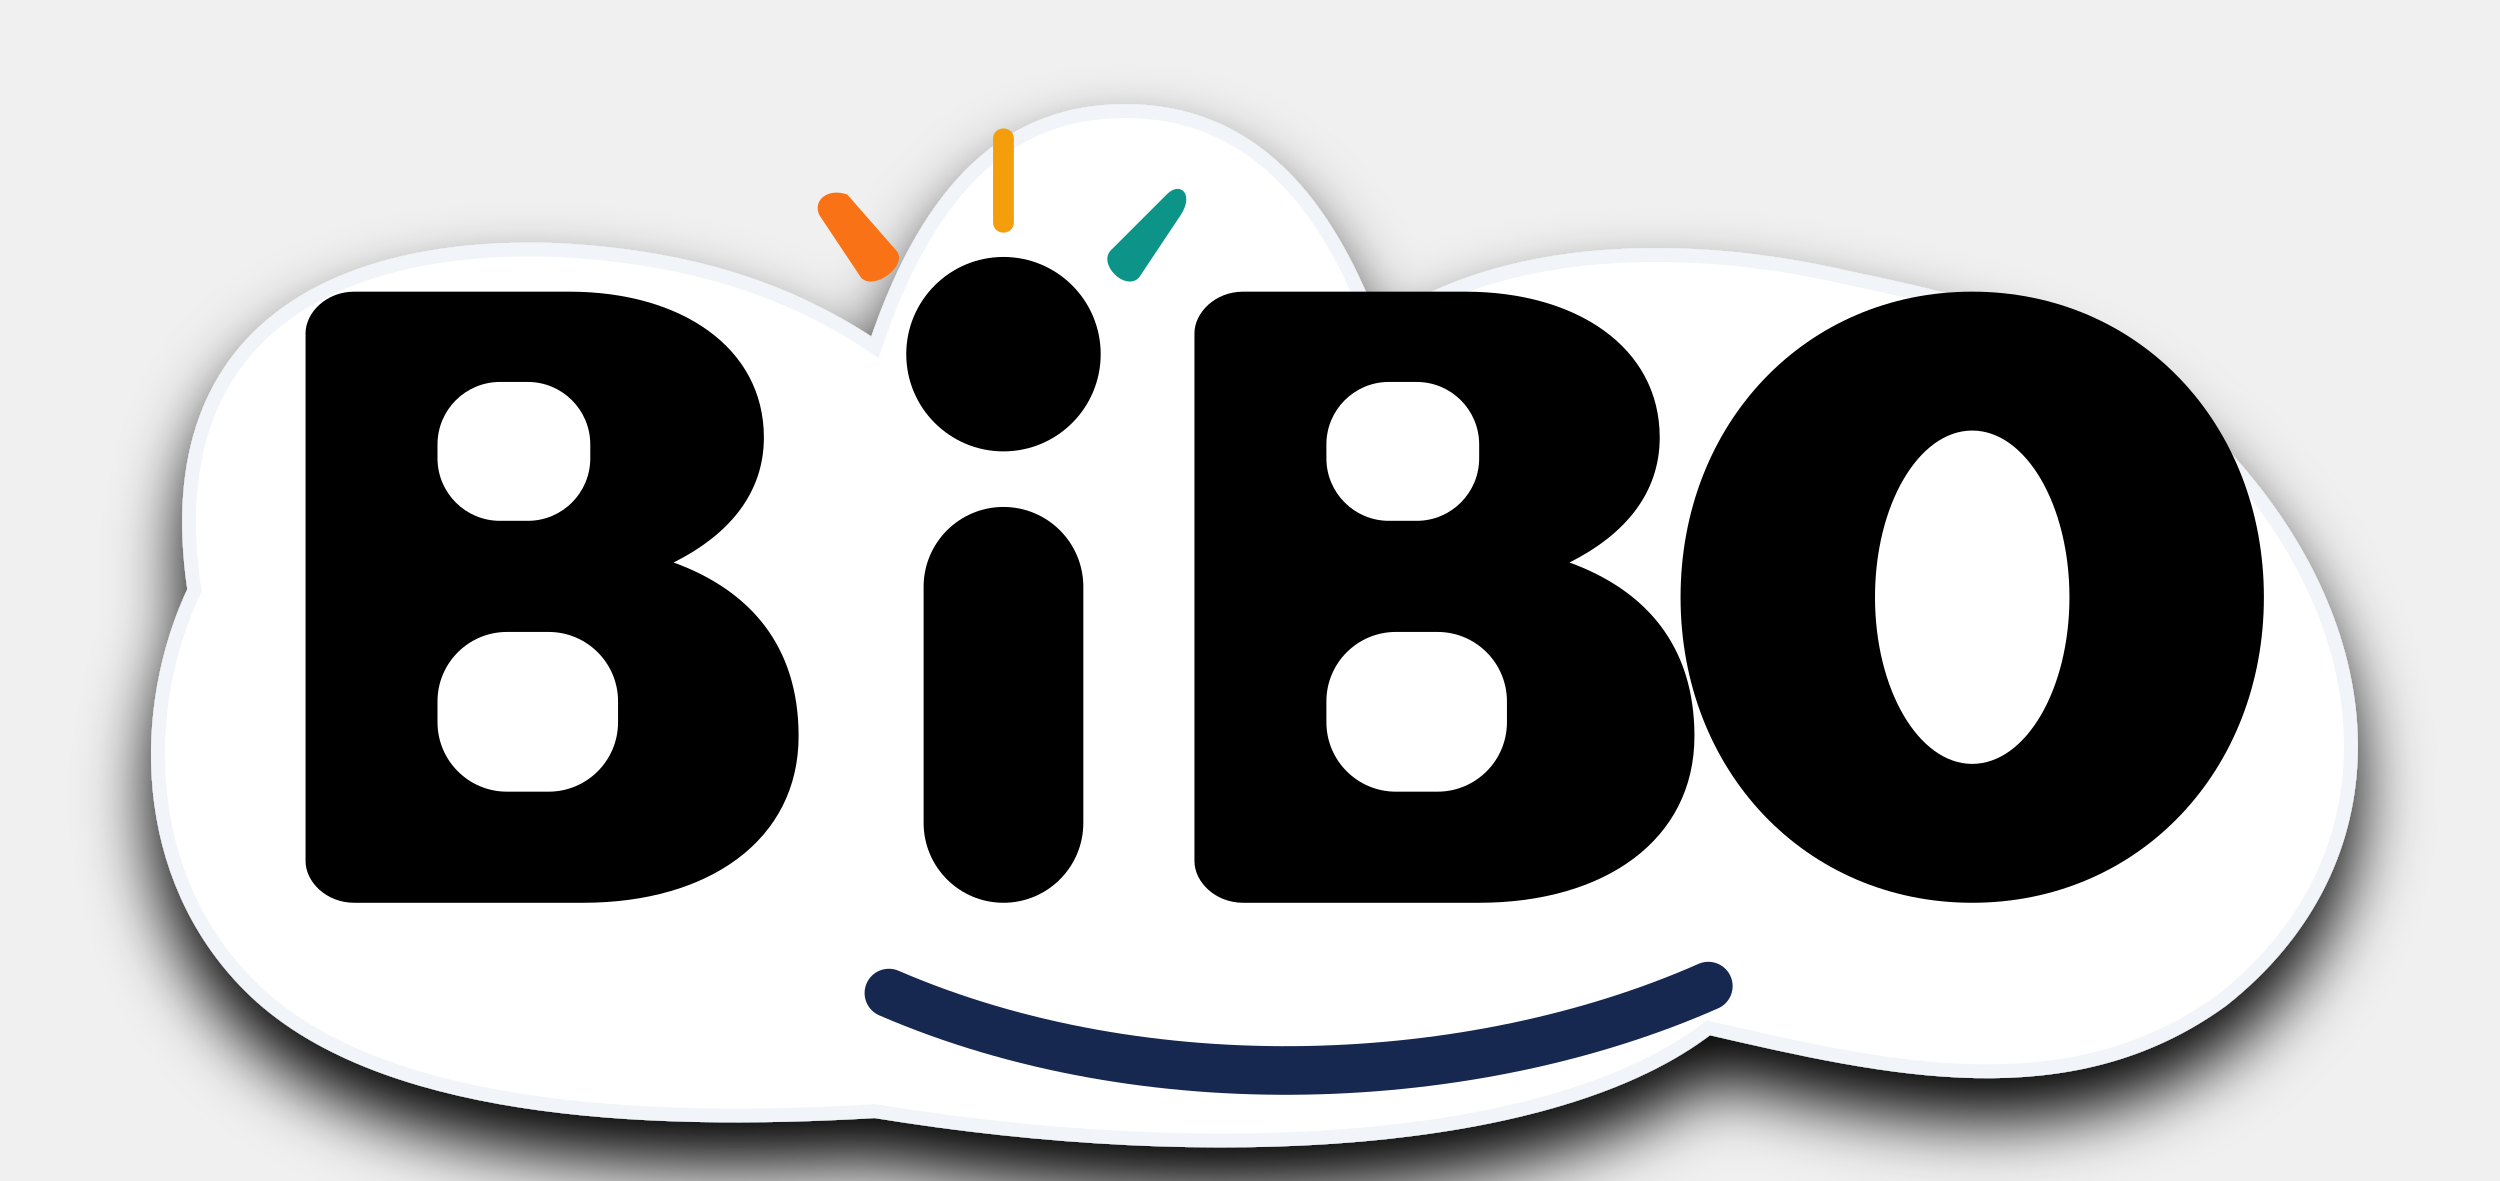
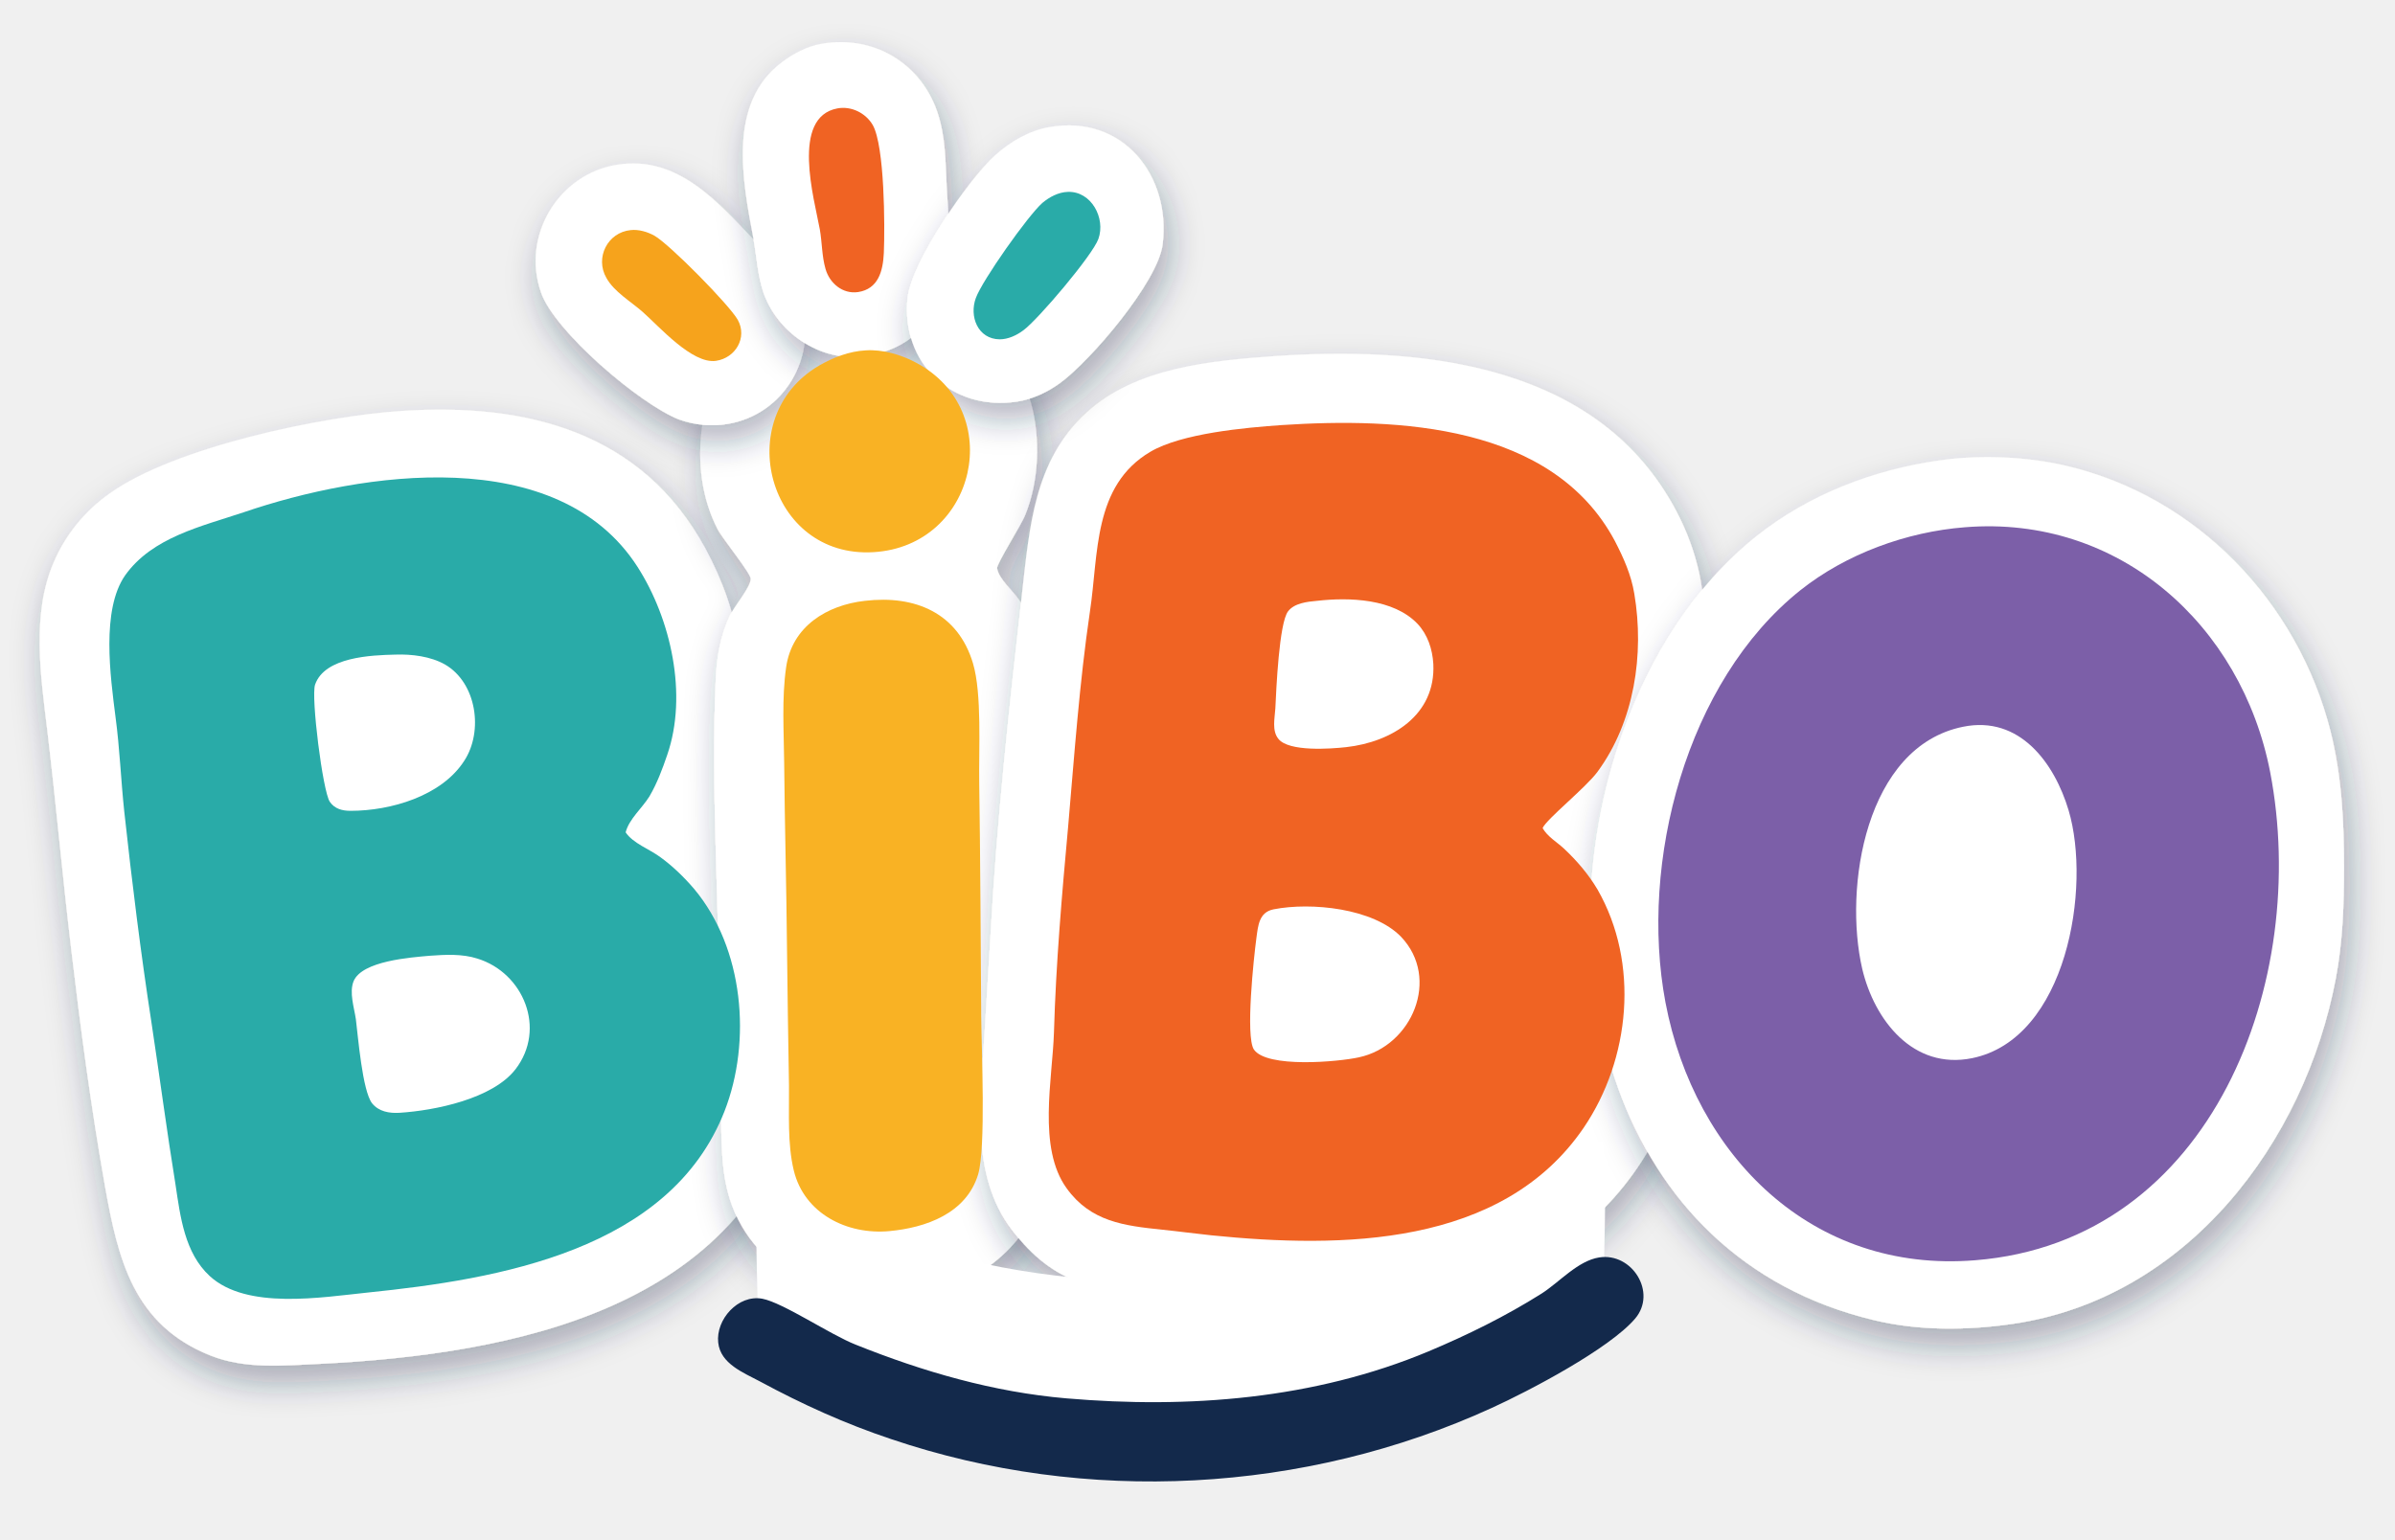
- <svg xmlns="http://www.w3.org/2000/svg" viewBox="0 0 360 170" fill="none">
+ <svg xmlns="http://www.w3.org/2000/svg" viewBox="0 0 846 544" width="846" height="544" role="img" aria-labelledby="bibo-logo-title">
  <defs>
-     <filter id="shadow" x="-8%" y="-8%" width="120%" height="125%" filterUnits="userSpaceOnUse">
-       <feDropShadow dx="0" dy="6" stdDeviation="5" floodColor="#0F172A" floodOpacity="0.08" />
+     <filter id="bibo-paper-shadow" x="-30%" y="-30%" width="160%" height="170%" color-interpolation-filters="sRGB">
+       <feDropShadow dx="2" dy="6" stdDeviation="6" flood-color="#13294b" flood-opacity="0.34" />
    </filter>
-     <linearGradient id="teal" x1="0%" y1="0%" x2="100%" y2="100%">
-       <stop offset="0%" stopColor="#22C1C3" />
-       <stop offset="100%" stopColor="#0B9A9C" />
-     </linearGradient>
-     <linearGradient id="yellow" x1="0%" y1="0%" x2="0%" y2="100%">
-       <stop offset="0%" stopColor="#FBBF24" />
-       <stop offset="100%" stopColor="#F59E0B" />
-     </linearGradient>
-     <linearGradient id="orange" x1="0%" y1="0%" x2="100%" y2="100%">
-       <stop offset="0%" stopColor="#FB713B" />
-       <stop offset="100%" stopColor="#EA580C" />
-     </linearGradient>
-     <linearGradient id="purple" x1="0%" y1="0%" x2="100%" y2="100%">
-       <stop offset="0%" stopColor="#8766C2" />
-       <stop offset="100%" stopColor="#6C47A8" />
-     </linearGradient>
  </defs>
-   <path d="M 28 85 C 22 45, 52 35, 80 36 C 100 37, 114 42, 126 50 C 134 26, 146 16, 162 16 C 178 16, 190 26, 198 48 C 214 36, 240 34, 266 40 C 290 45, 308 50, 324 70 C 344 95, 344 125, 320 144 C 298 160, 272 154, 246 148 C 224 165, 175 168, 126 160 C 92 162, 54 160, 36 142 C 20 126, 20 102, 28 85 Z" fill="#FFFFFF" stroke="#F1F5F9" stroke-width="2" filter="url(#shadow)" />
-   <path d="M 44 48 C 44 45, 47 42, 51 42 L 82 42 C 98 42, 110 50, 110 63 C 110 71, 105 77, 97 81 C 108 85, 115 93, 115 106 C 115 121, 102 130, 84 130 L 51 130 C 47 130, 44 127, 44 124 Z" fill="url(#teal)" />
-   <rect x="63" y="55" width="22" height="20" rx="9" fill="#FFFFFF" />
-   <rect x="63" y="91" width="26" height="23" rx="10" fill="#FFFFFF" />
-   <path d="M 124 40 L 118 31 C 117 29, 119 27, 122 28 L 129 36 C 131 38, 126 42, 124 40 Z" fill="#F97316" />
-   <path d="M 143 32 L 143 20 C 143 18, 146 18, 146 20 L 146 32 C 146 34, 143 34, 143 32 Z" fill="#F59E0B" />
-   <path d="M 160 36 L 168 28 C 170 26, 172 28, 170 31 L 164 40 C 162 42, 158 38, 160 36 Z" fill="#0D9488" />
-   <circle cx="144.5" cy="51" r="14" fill="url(#yellow)" />
-   <rect x="133" y="73" width="23" height="57" rx="11.5" fill="url(#yellow)" />
-   <path d="M 172 48 C 172 45, 175 42, 179 42 L 211 42 C 227 42, 239 50, 239 63 C 239 71, 234 77, 226 81 C 237 85, 244 93, 244 106 C 244 121, 231 130, 213 130 L 179 130 C 175 130, 172 127, 172 124 Z" fill="url(#orange)" />
-   <rect x="191" y="55" width="22" height="20" rx="9" fill="#FFFFFF" />
-   <rect x="191" y="91" width="26" height="23" rx="10" fill="#FFFFFF" />
-   <path d="M 284 42 C 308 42, 326 61, 326 86 C 326 111, 308 130, 284 130 C 260 130, 242 111, 242 86 C 242 61, 260 42, 284 42 Z" fill="url(#purple)" />
-   <ellipse cx="284" cy="86" rx="14" ry="24" fill="#FFFFFF" />
-   <path d="M 128 143 C 165 159, 212 157, 246 142" stroke="#16284F" stroke-width="7" stroke-linecap="round" />
+   <g id="bibo-diecuts" fill="#ffffff">
+     <path id="bibo-diecut-b1" data-piece="b1" filter="url(#bibo-paper-shadow)" d="M142 145.2C185.9 142.3 226.8 152.5 249.2 193.9C255.1 204.8 259.6 217 261.1 229.3C262.6 241.2 263.2 254.5 260.4 266.3C259.3 271.2 253.4 283.2 254.4 287.4C255.4 291.2 265.5 300.6 268.4 305.1C277.2 319 283.1 334.4 284.4 351C285.4 362.5 285.3 375 282.4 386.3C262.8 462.7 181.2 478.5 113.2 481.9C100.1 482.5 86.6 483.9 74.2 478.9C47.2 468.1 41.7 445 37.1 419.2C32.2 391.6 28.5 363.7 25.2 335.8C22.1 309.9 19.8 283.9 16.7 258C14.4 239 11.1 217.1 18.9 198.9C23 189.1 30 180.5 38.7 174.4C61.5 158 113.9 147 142 145.2Z" />
+     <path id="bibo-diecut-i" data-piece="i" filter="url(#bibo-paper-shadow)" d="M297.7 100.1C326.5 94.6 356.6 114.9 364.2 142.6C367.6 154.9 367 170 362.2 181.8C360.9 185.3 352 199.2 352.2 200.8C352.8 204.7 358.1 209 360.2 212.3C364.5 219 367.3 227.2 368.3 235.1C369.8 248 369.2 261.2 369.3 274.2C369.7 299.8 369.6 325.4 370 351C370.3 367.7 370.7 384.2 370.1 400.9C369.8 407.3 370.4 413.7 368.7 419.9C363.4 439.6 345.8 453.8 326.1 457.4C299.6 462.3 268.8 453.4 258.6 426C254.4 414.7 255 403.2 254.6 391.3C254.2 379.3 254 367.4 254 355.4C254 317.2 251.1 278.8 252.8 240.6C253.1 232.6 254.4 224.7 257.9 217.4C259.4 214.1 265 207.8 265.2 204.6C265.3 202.6 255.3 190.5 253.5 187C247.8 176 246.3 163.1 248 150.9C251.7 124.4 271.8 105.1 297.7 100.1Z" />
+     <path id="bibo-diecut-b2" data-piece="b2" filter="url(#bibo-paper-shadow)" d="M450.7 125.8C499.8 122.5 558.5 127.8 587.8 173.2C596.3 186.3 601.6 201.5 602 217.1C602.4 234.4 601.2 250.7 594.6 266.9C592.7 271.3 580.4 291.4 580.4 292.7C580.3 296.3 586.3 304.4 587.9 308.1C592.7 318.6 596.7 330.1 597.3 341.8C600.2 409.1 554.1 456.6 487.5 461.2C461.8 462.9 435.7 461.9 410.2 458.6C387.1 455.6 372.7 454.5 357.4 434.5C342.5 415 346.4 387.7 347.8 364.9C348.5 353.3 349.2 341.8 349.9 330.2C352.1 289.9 356.5 249.9 361 209.8C363.7 186.3 365.2 162.8 383.8 145.8C401.2 129.8 428.1 127.4 450.7 125.8Z" />
+     <path id="bibo-diecut-o" data-piece="o" filter="url(#bibo-paper-shadow)" d="M685 162.7C699.4 160.6 715.8 161.3 729.9 164.6C776.1 175.5 811.6 212.7 823.2 258.3C827.2 274.3 828 289.9 828 306.3C828 319.6 827.6 332.5 825.1 345.7C814.1 403.8 772.5 458.8 710.9 467.8C695 470.1 677.9 470.3 662.1 466.5C568.7 444.3 544.1 340.1 573.2 258.9C582.9 232.1 598 207.4 620.5 189.4C639 174.7 661.7 166 685 162.7Z" />
+     <path id="bibo-diecut-smile" data-piece="smile" d="M565.9 403.2C559.3 404.3 552.9 410.6 547.4 414.2C537.8 420.3 527.3 425.4 516.9 430.1C485.7 444.1 451.3 451.2 417.2 452.5C383.5 453.8 348.8 449 316.8 438C306.1 434.3 295.6 430.2 285.5 425C280.4 422.4 273.9 417.2 268.2 417C266.2 422.8 267.6 452.7 267.6 461C267.6 464 266.6 473.5 268.2 475.8C269.6 477.9 279.2 481.7 281.9 483.1C295.8 490.5 310.5 496.6 325.6 500.8C387.9 518.4 450.3 516.1 510.6 492.7C525.5 486.9 539.8 479.2 553 470.4C555.8 468.5 564.3 464.4 565.9 462.1C567.5 459.9 566.6 450.8 566.6 447.8C566.6 440.2 567.9 407.8 565.9 403.2Z" />
+     <path id="bibo-diecut-ray-left" data-piece="ray-left" filter="url(#bibo-paper-shadow)" d="M218.1 58.2C239.5 54.8 253.7 71.6 266.9 85.4C273.2 92 280 97.9 282.9 106.9C288.9 126 277 146.5 257 149.8C251.2 150.8 245.3 150.2 239.8 148.2C226.2 142.9 195.8 117.1 191.1 103.3C184.1 83.4 197.3 61.4 218.1 58.2Z" />
+     <path id="bibo-diecut-ray-top" data-piece="ray-top" filter="url(#bibo-paper-shadow)" d="M290.1 15.5C309.8 12 327.4 23.8 332.1 43C334.3 51.5 334 60.6 334.6 69.2C336.4 92.8 335.5 120.5 306.7 125.7C291 128.5 275.2 118.5 269.8 103.7C267.6 97.4 267.3 90.7 266.1 84.1C262.3 63.8 256.9 36.5 276.2 22C280.3 18.9 285.1 16.4 290.1 15.5Z" />
+     <path id="bibo-diecut-ray-right" data-piece="ray-right" filter="url(#bibo-paper-shadow)" d="M370.8 44.9C396.5 40.4 413.7 62 410.7 86.3C409.1 99.5 385.3 127.4 374.5 135.3C370 138.6 364.9 141 359.3 141.9C336.4 145.4 318.1 128.4 320.6 105.2C322 92.6 342 63.4 351.6 54.8C357 50 363.6 46.1 370.8 44.9Z" />
+   </g>
+   <g id="bibo-inks">
+     <g id="bibo-letter-b1" data-piece="b1" fill="#29aba8">
+       <path fill-rule="evenodd" d="M221 294.1C223.6 298 229.4 300 233.3 302.9C237.7 306.1 241.7 310 245.2 314.1C262.7 335 265.6 367.9 255.9 392.7C236.6 441.9 175.9 452 130 456.7C113.5 458.4 87.2 462.9 74.1 450.9C65.2 442.7 63.7 429.9 62 418.6C58.9 399.5 56.4 380.4 53.5 361.3C49.7 336.6 46.6 311.6 43.9 286.8C42.7 275.6 42.3 264.4 40.8 253.3C39 239.1 35.7 215.5 44.2 203.3C53.8 189.8 71.2 186 86.1 181C128 166.7 197 156.4 225.2 200.3C237 218.7 243 245.5 235.7 266.7C234 271.7 232.1 276.8 229.4 281.4C226.8 285.6 222.2 289.4 221 294.1ZM151.9 337.7C157.4 337.3 163.3 337 168.6 338.7C184.9 343.7 193.1 363.5 182.1 377.8C174 388.3 153.6 392.4 141.1 393.2C137.5 393.4 133.8 392.8 131.4 389.8C128 385.3 126.5 366.4 125.7 360.1C125.1 356 123.3 350.7 124.9 346.7C127.9 339.5 145.1 338.3 151.9 337.7ZM139.7 231.3C145.4 231.1 152.1 231.9 157.2 234.8C168.4 241.3 170.8 258.4 164 268.8C156 281.3 138 286.5 123.8 286.5C120.9 286.5 118.2 285.8 116.5 283.3C114 279.6 109.8 246.2 111.3 241.9C114.7 232.1 131.2 231.5 139.7 231.3Z" />
+     </g>
+     <g id="bibo-letter-i" data-piece="i" fill="#f9b224">
+       <path id="bibo-i-stem" d="M305.5 212.3C323.3 210.2 338.4 216.6 343.7 234.4C346.9 245.2 345.7 265 345.9 276.7C346.3 304.2 346.4 331.6 346.6 359.1C346.7 370.8 348.3 405.7 345.5 415C341.3 428.8 327 433.8 314.2 435C299.2 436.4 284.1 428.8 280.4 413.6C278.1 404.1 278.8 393.4 278.7 383.7C278.4 367.5 278.2 351.4 278 335.3C277.8 313.4 277.2 291.6 277 269.7C276.9 258.5 276.1 246.8 277.7 235.7C279.8 221.3 292.1 213.8 305.5 212.3Z" />
+       <path id="bibo-sun" d="M305.8 123.8C311.7 123.4 318.3 125.3 323.5 128.1C355.7 145.1 344.9 192.9 308.6 195.1C271.3 197.4 258 147.5 289.3 129.2C294.3 126.3 300 124.1 305.8 123.8Z" />
+     </g>
+     <g id="bibo-letter-b2" data-piece="b2" fill="#f06323">
+       <path fill-rule="evenodd" d="M544.9 292.6C546.7 295.7 549.8 297.4 552.4 299.8C557 304.1 561.1 308.9 564.3 314.3C579.2 340.3 575.9 374.2 559.4 398.5C530.6 440.7 473.7 441.1 428 436.5C422.2 435.9 416.4 435.1 410.5 434.5C397.1 433.1 385.3 431.7 376.8 419.9C366.4 405.6 371.8 381.2 372.3 364.7C373 340.4 375.1 316.2 377.3 292.1C379.5 266.8 381.3 241.2 385 216.1C388.1 195.8 386 171.6 406.4 159.6C417.5 153.1 439.8 151.1 452.7 150.2C493.8 147.5 548.4 149.9 570.4 191.1C573.5 197.1 576.2 203.1 577.3 209.8C580.9 231.2 577.3 255 564.3 272.7C560.2 278.3 546.3 289.4 544.9 292.6ZM449.9 321.3C463.1 318.7 485.1 320.9 494.9 331C508.9 345.7 498.8 369.6 480 373.6C472.8 375.2 447.4 377.5 442.9 370.8C439.9 366.1 442.9 338.2 443.8 331.5C444.4 327.1 444.7 322.3 449.9 321.3ZM465.2 212.3C476.6 211 492.2 211.5 500.7 220.4C504.3 224.2 506 229.4 506.3 234.6C507.2 252.7 491.6 262.2 475.5 264C470.1 264.6 455.3 265.7 451.6 261.1C449.2 258.2 450.3 253.7 450.5 250.3C450.8 244 451.8 220.1 455 216C457.2 213.1 461.8 212.6 465.2 212.3Z" />
+     </g>
+     <g id="bibo-letter-o" data-piece="o" fill="#7c5fa8">
+       <path fill-rule="evenodd" d="M694.1 186.3C748.5 181.9 791.8 220.8 801.9 272.8C816 346 781.9 438.6 697.7 445.3C640.1 450 598.6 408.4 588.3 354.2C579 304.8 595.6 240.8 635.9 208.6C652.1 195.7 673.5 187.9 694.1 186.3ZM693.4 256.8C713.4 252.7 725.7 269.6 730.7 286.3C738.8 313.5 730.1 367.1 696.6 373.9C675.8 378.1 662.1 360.5 657.8 342.3C651.2 313.7 658.9 263.8 693.4 256.8Z" />
+     </g>
+     <g id="bibo-sun-rays">
+       <path data-piece="ray-left" fill="#f6a31c" d="M222.8 81.3C225.6 81 228.7 81.9 231.2 83.3C236.6 86.4 257.6 107.7 260.6 113C264.1 119.3 259.8 126.5 252.9 127.5C244.5 128.7 232.8 115.3 227 110.2C222.8 106.5 216.9 103.1 214.2 98.2C210.1 91.1 214.6 82.1 222.8 81.3Z" />
+       <path data-piece="ray-top" fill="#f06323" d="M295.8 38.3C300.7 37.4 305.8 39.9 308.3 44.2C312.5 51.7 312.6 80 312.2 89.4C311.9 95.7 310.3 102.1 303.1 103.2C297.6 104 293 100 291.6 95C290.3 90.5 290.4 85.7 289.6 81.1C287.6 70.2 279.3 41.4 295.8 38.3Z" />
+       <path data-piece="ray-right" fill="#29aba8" d="M377.2 67.8C385.5 67.5 390.6 77.1 388 84.4C386 90.1 366.7 112.9 361.5 116.7C359.1 118.5 356.1 119.9 353.1 119.9C345.4 119.8 342.3 111.8 344.7 105.3C347 99 363.1 76.2 368.2 71.7C370.7 69.6 373.9 67.9 377.2 67.8Z" />
+     </g>
+     <path id="bibo-smile" data-piece="smile" fill="#13294b" d="M564.9 444.3C576.5 442.5 585.4 456.7 577.6 465.9C568.5 476.6 540.1 491.5 526.9 497.5C460.9 527.7 383.6 531.8 314.8 508.5C298.6 503.1 283.4 496.2 268.4 488.1C262.6 485 254.5 481.9 253.7 474.4C252.8 466.3 260.7 457.3 269.3 458.9C276.6 460.3 293.3 471.6 302.2 475.1C326.1 484.7 351 491.9 376.7 494.1C419.9 497.8 464.2 494.4 504.6 477.5C518.4 471.7 531.8 465.1 544.5 457.1C550.8 453.1 557.3 445.5 564.9 444.3Z" />
+   </g>
</svg>
